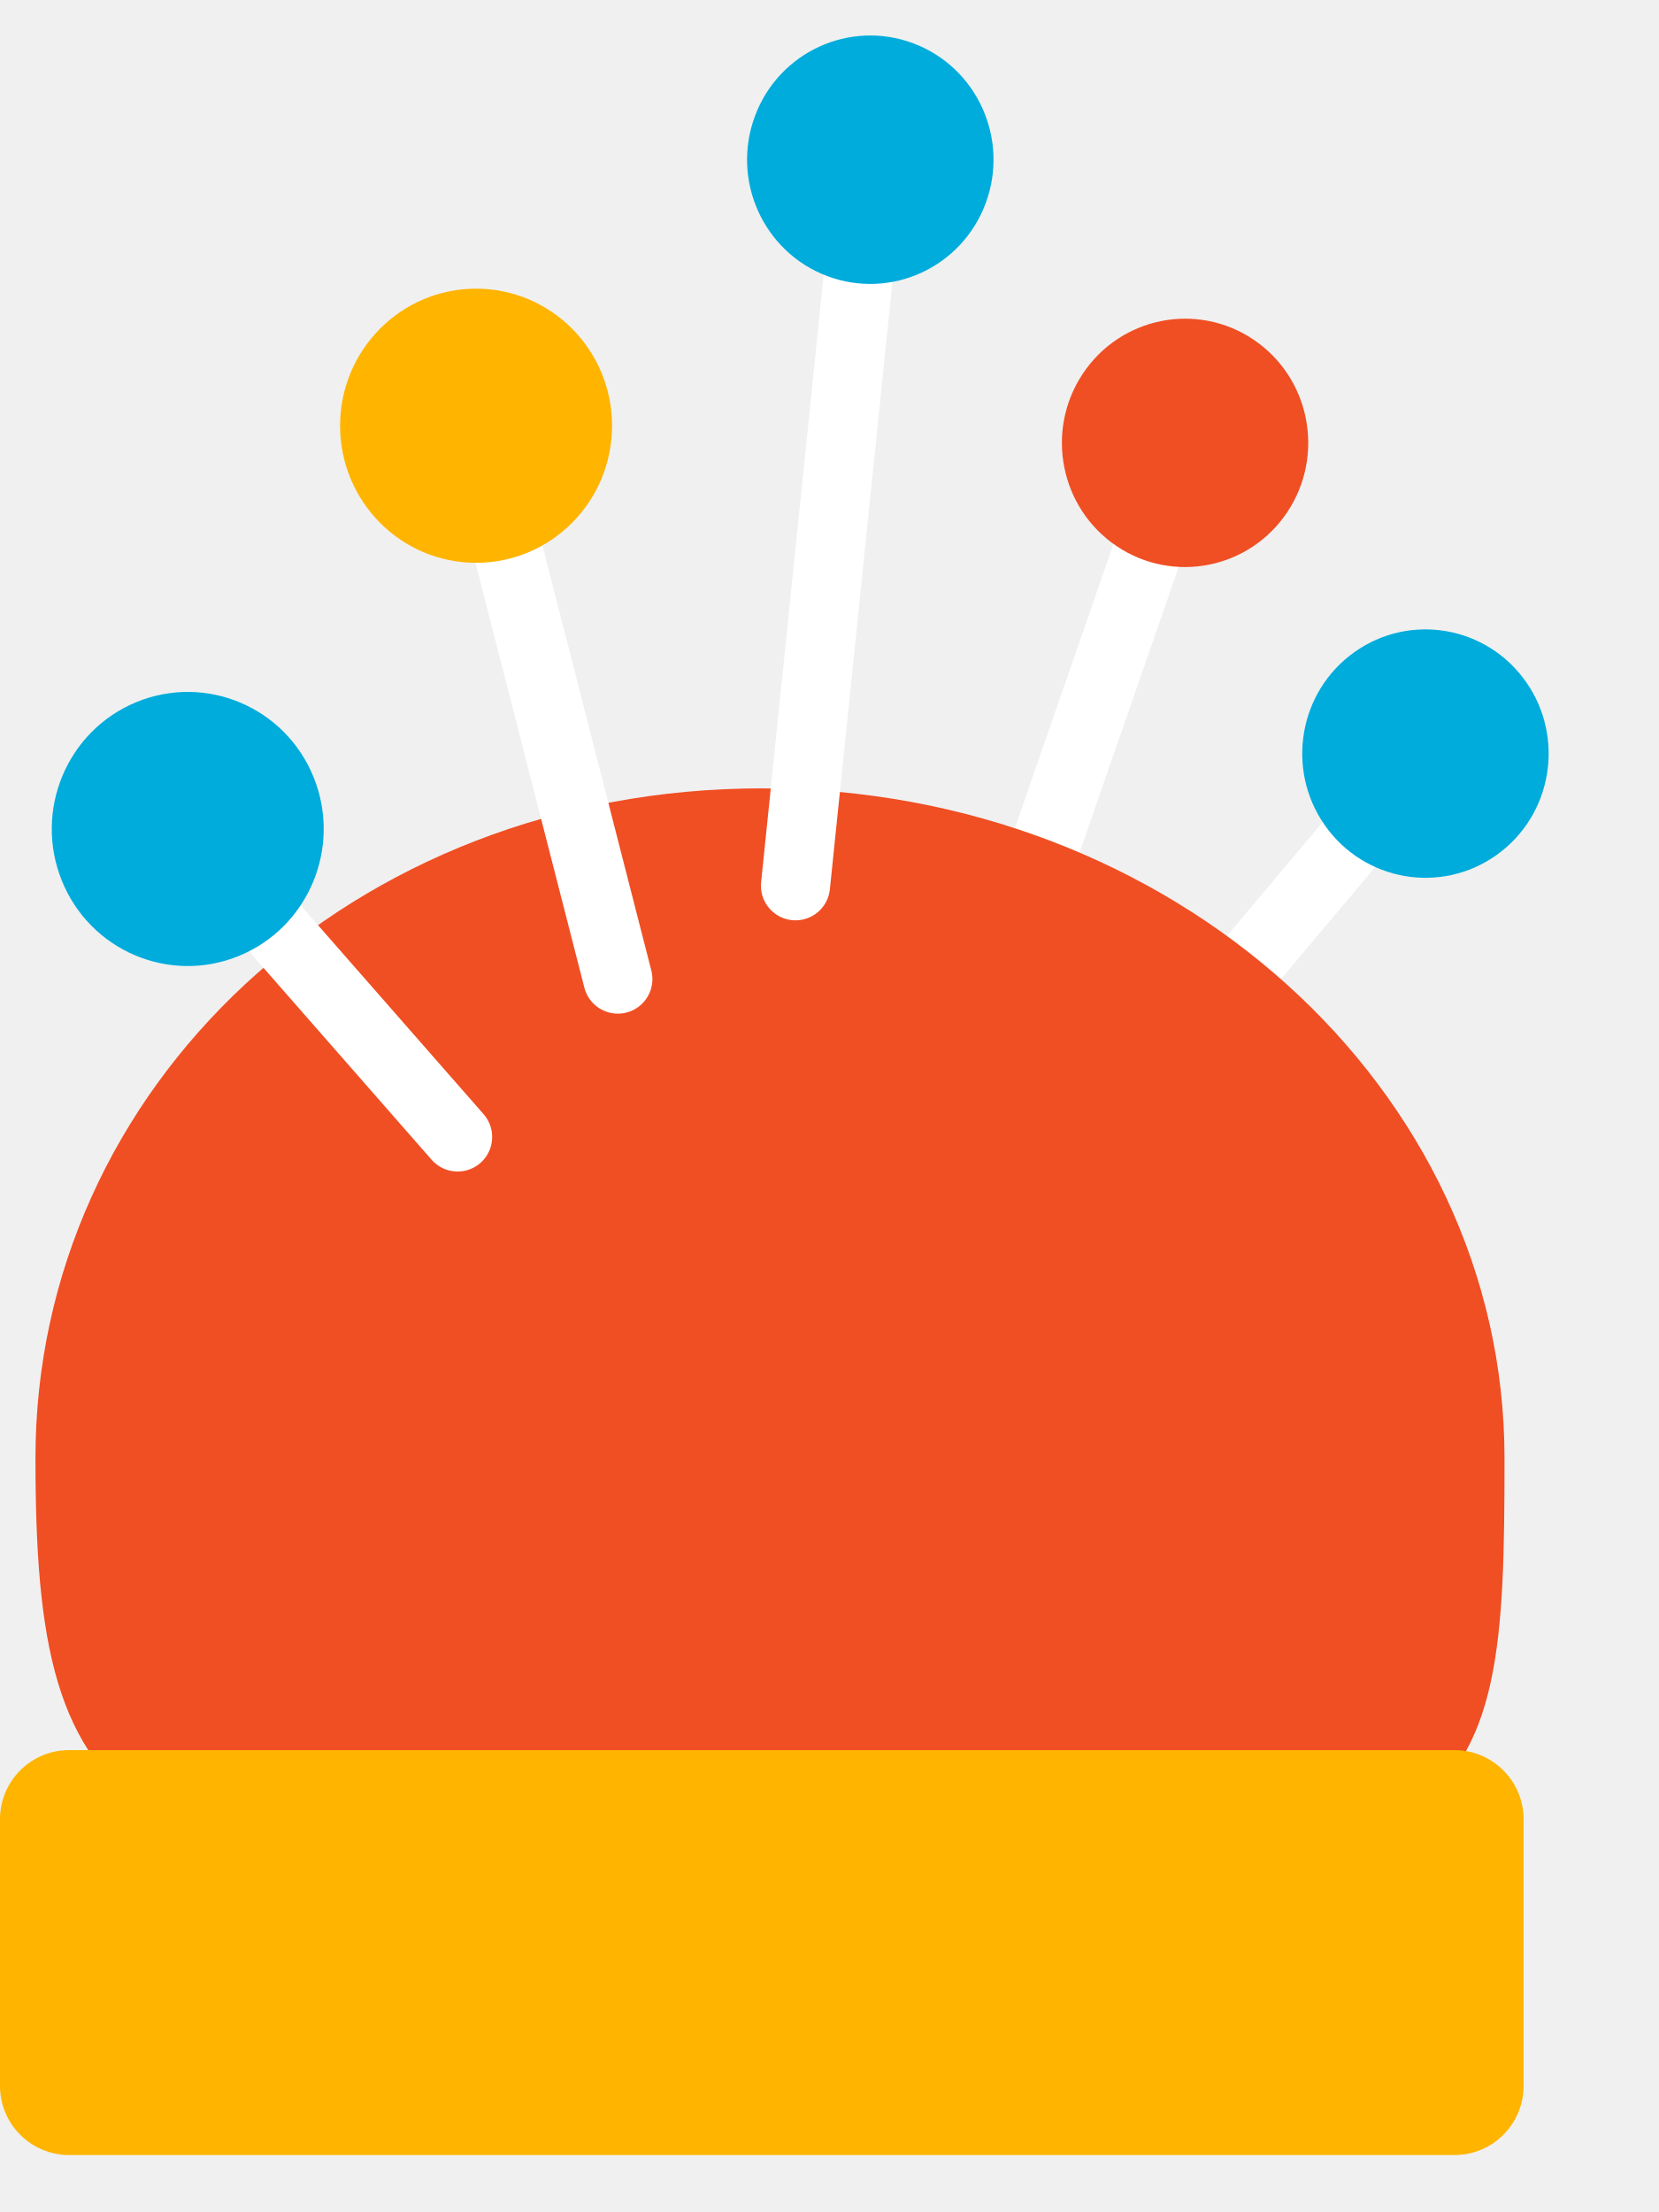
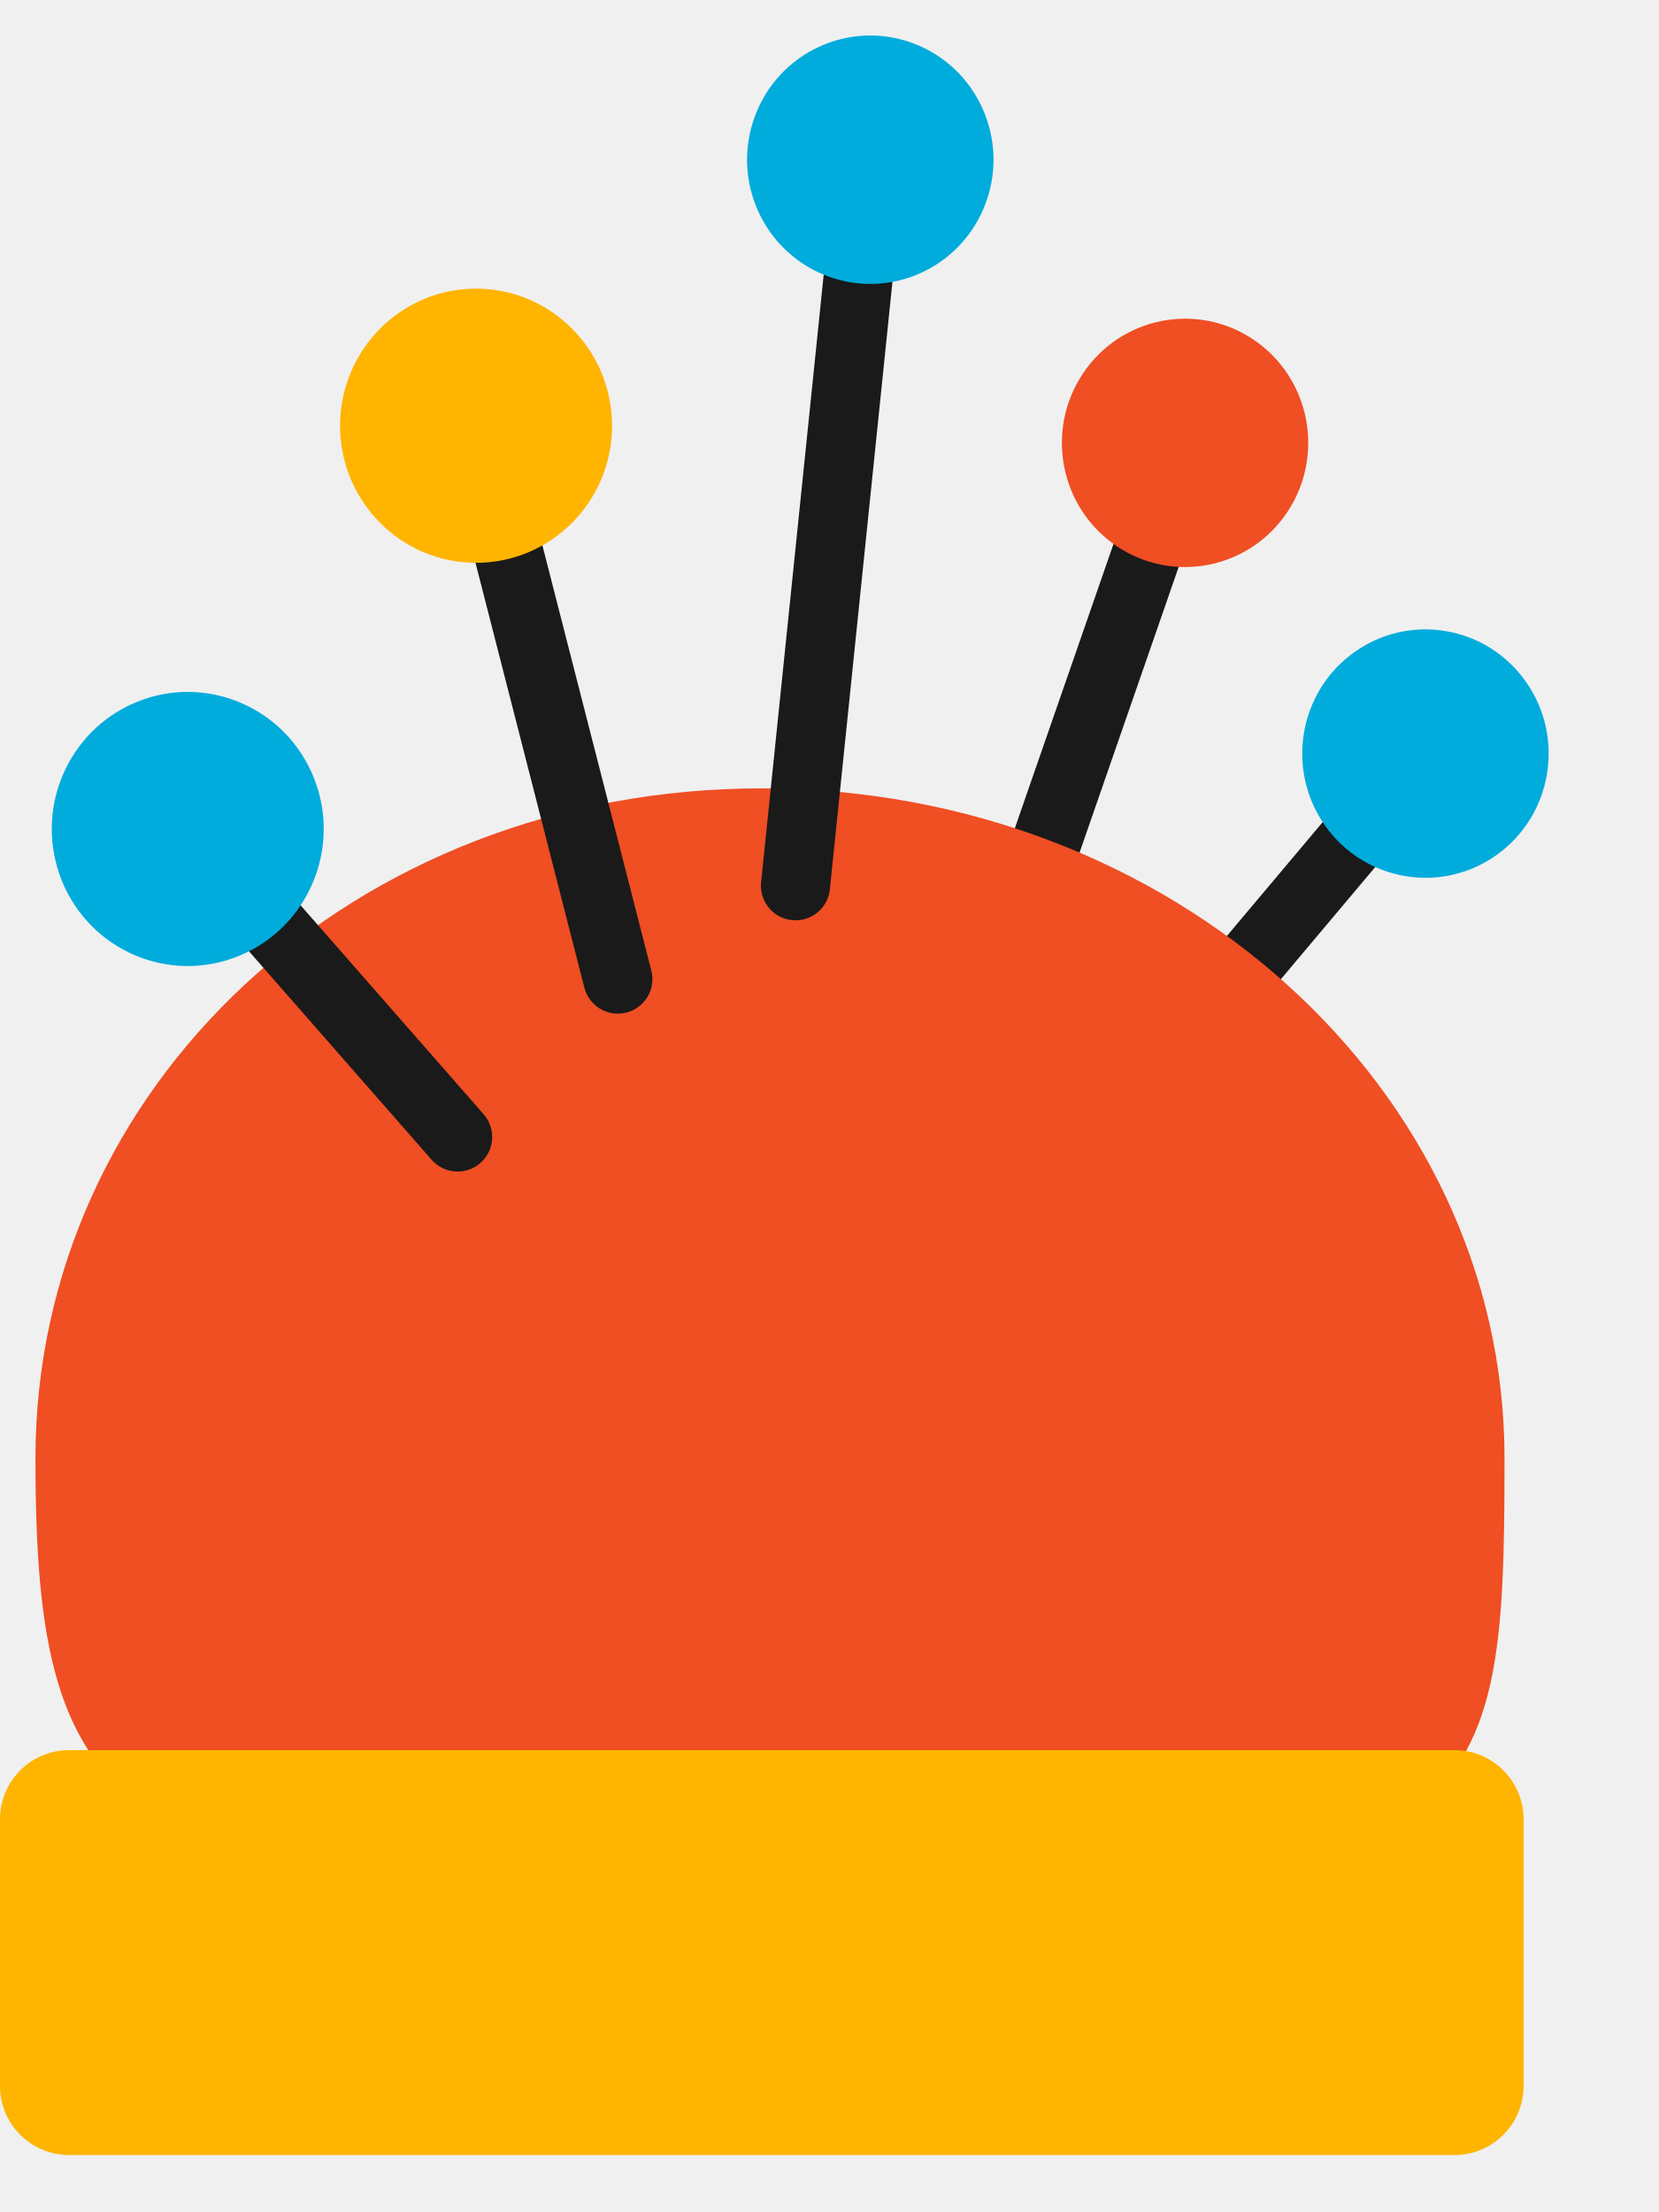
<svg xmlns="http://www.w3.org/2000/svg" width="24" height="32" viewBox="0 0 24 32" fill="none">
-   <path d="M13.686 16.375L17.145 6.407" stroke="white" stroke-linecap="round" />
+   <path d="M13.686 16.375L17.145 6.407" stroke="#1a1a1a" stroke-linecap="round" />
  <ellipse cx="1.786" cy="1.792" rx="1.786" ry="1.792" transform="matrix(0.829295 0.558811 -0.552652 0.833412 16.6531 3.91528)" fill="#F04E23" />
-   <path d="M13.846 18.956L20.622 10.902" stroke="white" stroke-linecap="round" />
+   <path d="M13.846 18.956L20.622 10.902" stroke="#1a1a1a" stroke-linecap="round" />
  <ellipse cx="1.792" cy="1.787" rx="1.792" ry="1.787" transform="matrix(0.573641 0.819107 -0.81475 0.579812 21.0493 8.39795)" fill="#00ACDC" />
  <path d="M21.765 21.094C21.765 26.445 21.527 27.449 11.021 27.449C1.667 27.449 0.513 26.445 0.513 21.094C0.513 15.743 5.087 11.405 11.021 11.405C16.954 11.405 21.765 15.743 21.765 21.094Z" fill="#F04E23" />
-   <path d="M8.938 14.164L6.887 6.159" stroke="white" stroke-linecap="round" />
+   <path d="M8.938 14.164L6.887 6.159" stroke="#1a1a1a" stroke-linecap="round" />
  <ellipse cx="6.887" cy="6.159" rx="1.967" ry="1.983" fill="#FFB400" />
-   <path d="M6.62 16.448L2.717 11.993" stroke="white" stroke-linecap="round" />
+   <path d="M6.62 16.448L2.717 11.993" stroke="#1a1a1a" stroke-linecap="round" />
  <ellipse cx="1.969" cy="1.98" rx="1.969" ry="1.98" transform="matrix(0.925494 -0.378763 0.373585 0.927596 0.154034 10.9016)" fill="#00ACDC" />
-   <path d="M11.508 12.814L12.59 2.31" stroke="white" stroke-linecap="round" />
+   <path d="M11.508 12.814L12.59 2.31" stroke="#1a1a1a" stroke-linecap="round" />
  <ellipse cx="1.784" cy="1.795" rx="1.784" ry="1.795" transform="matrix(0.936301 0.351198 -0.346286 0.938129 11.5414 0)" fill="#00ACDC" />
  <rect y="25.318" width="22.041" height="5.858" rx="1" fill="#FFB400" />
</svg>
